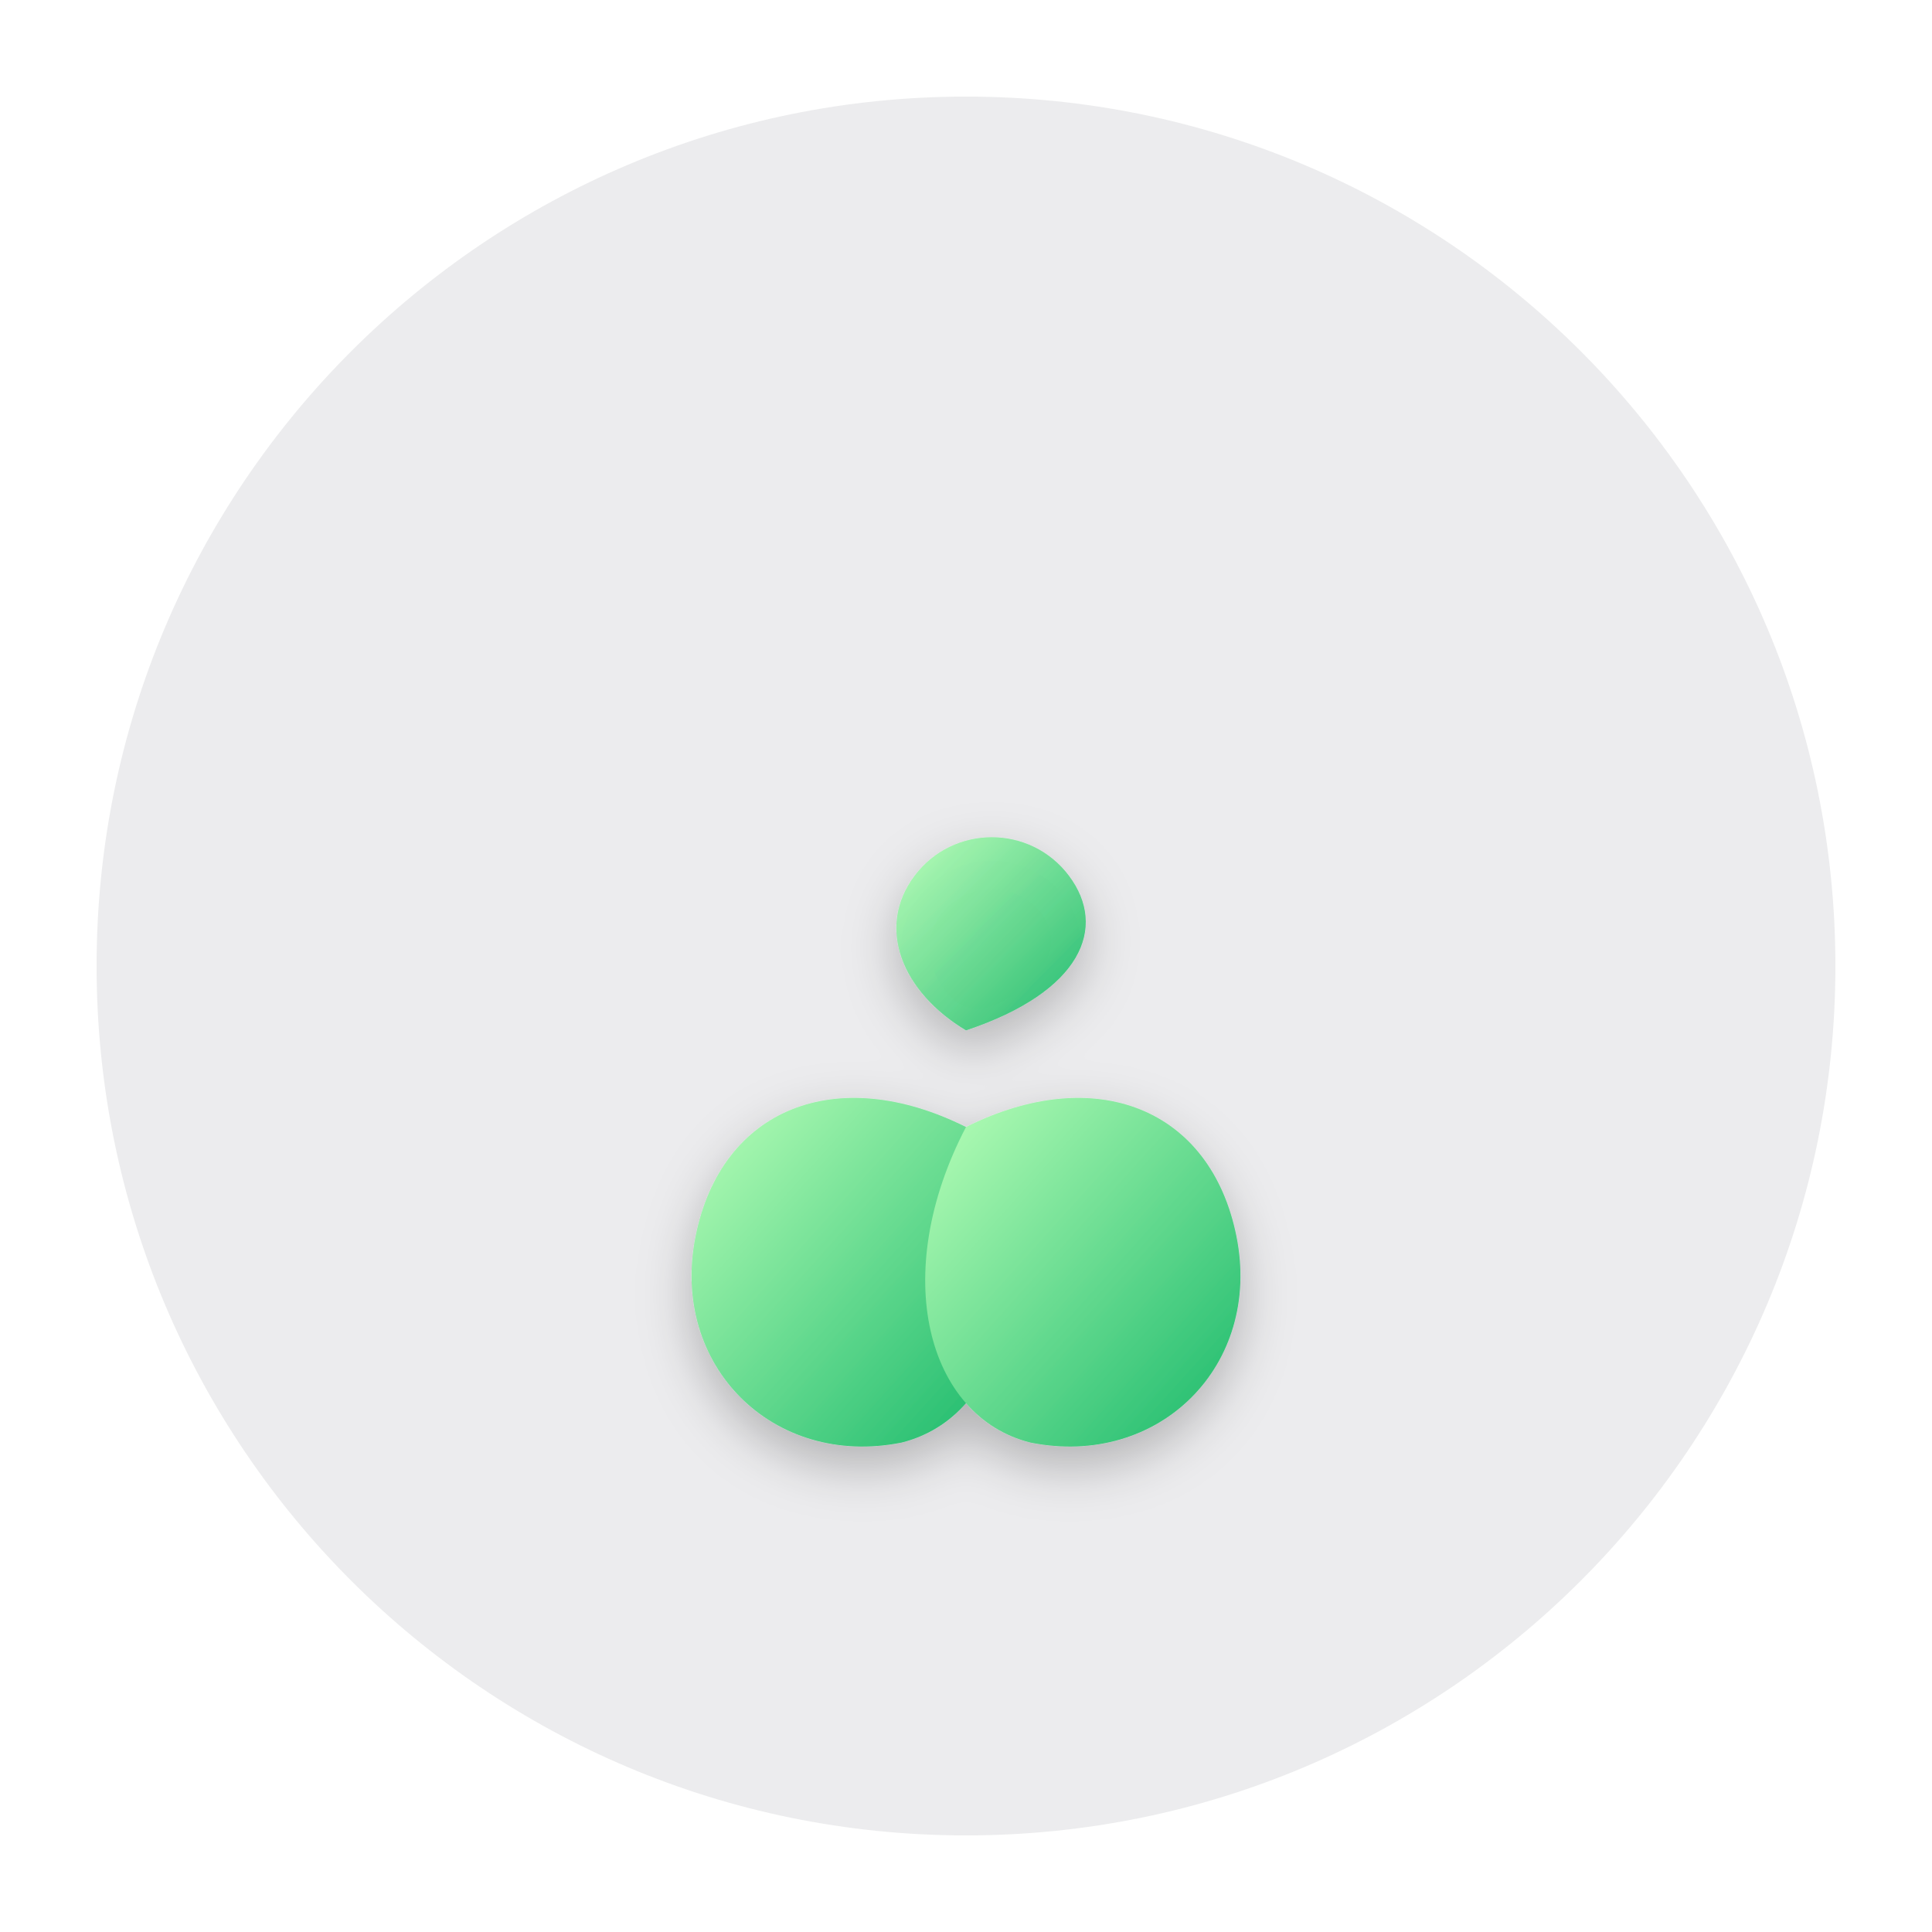
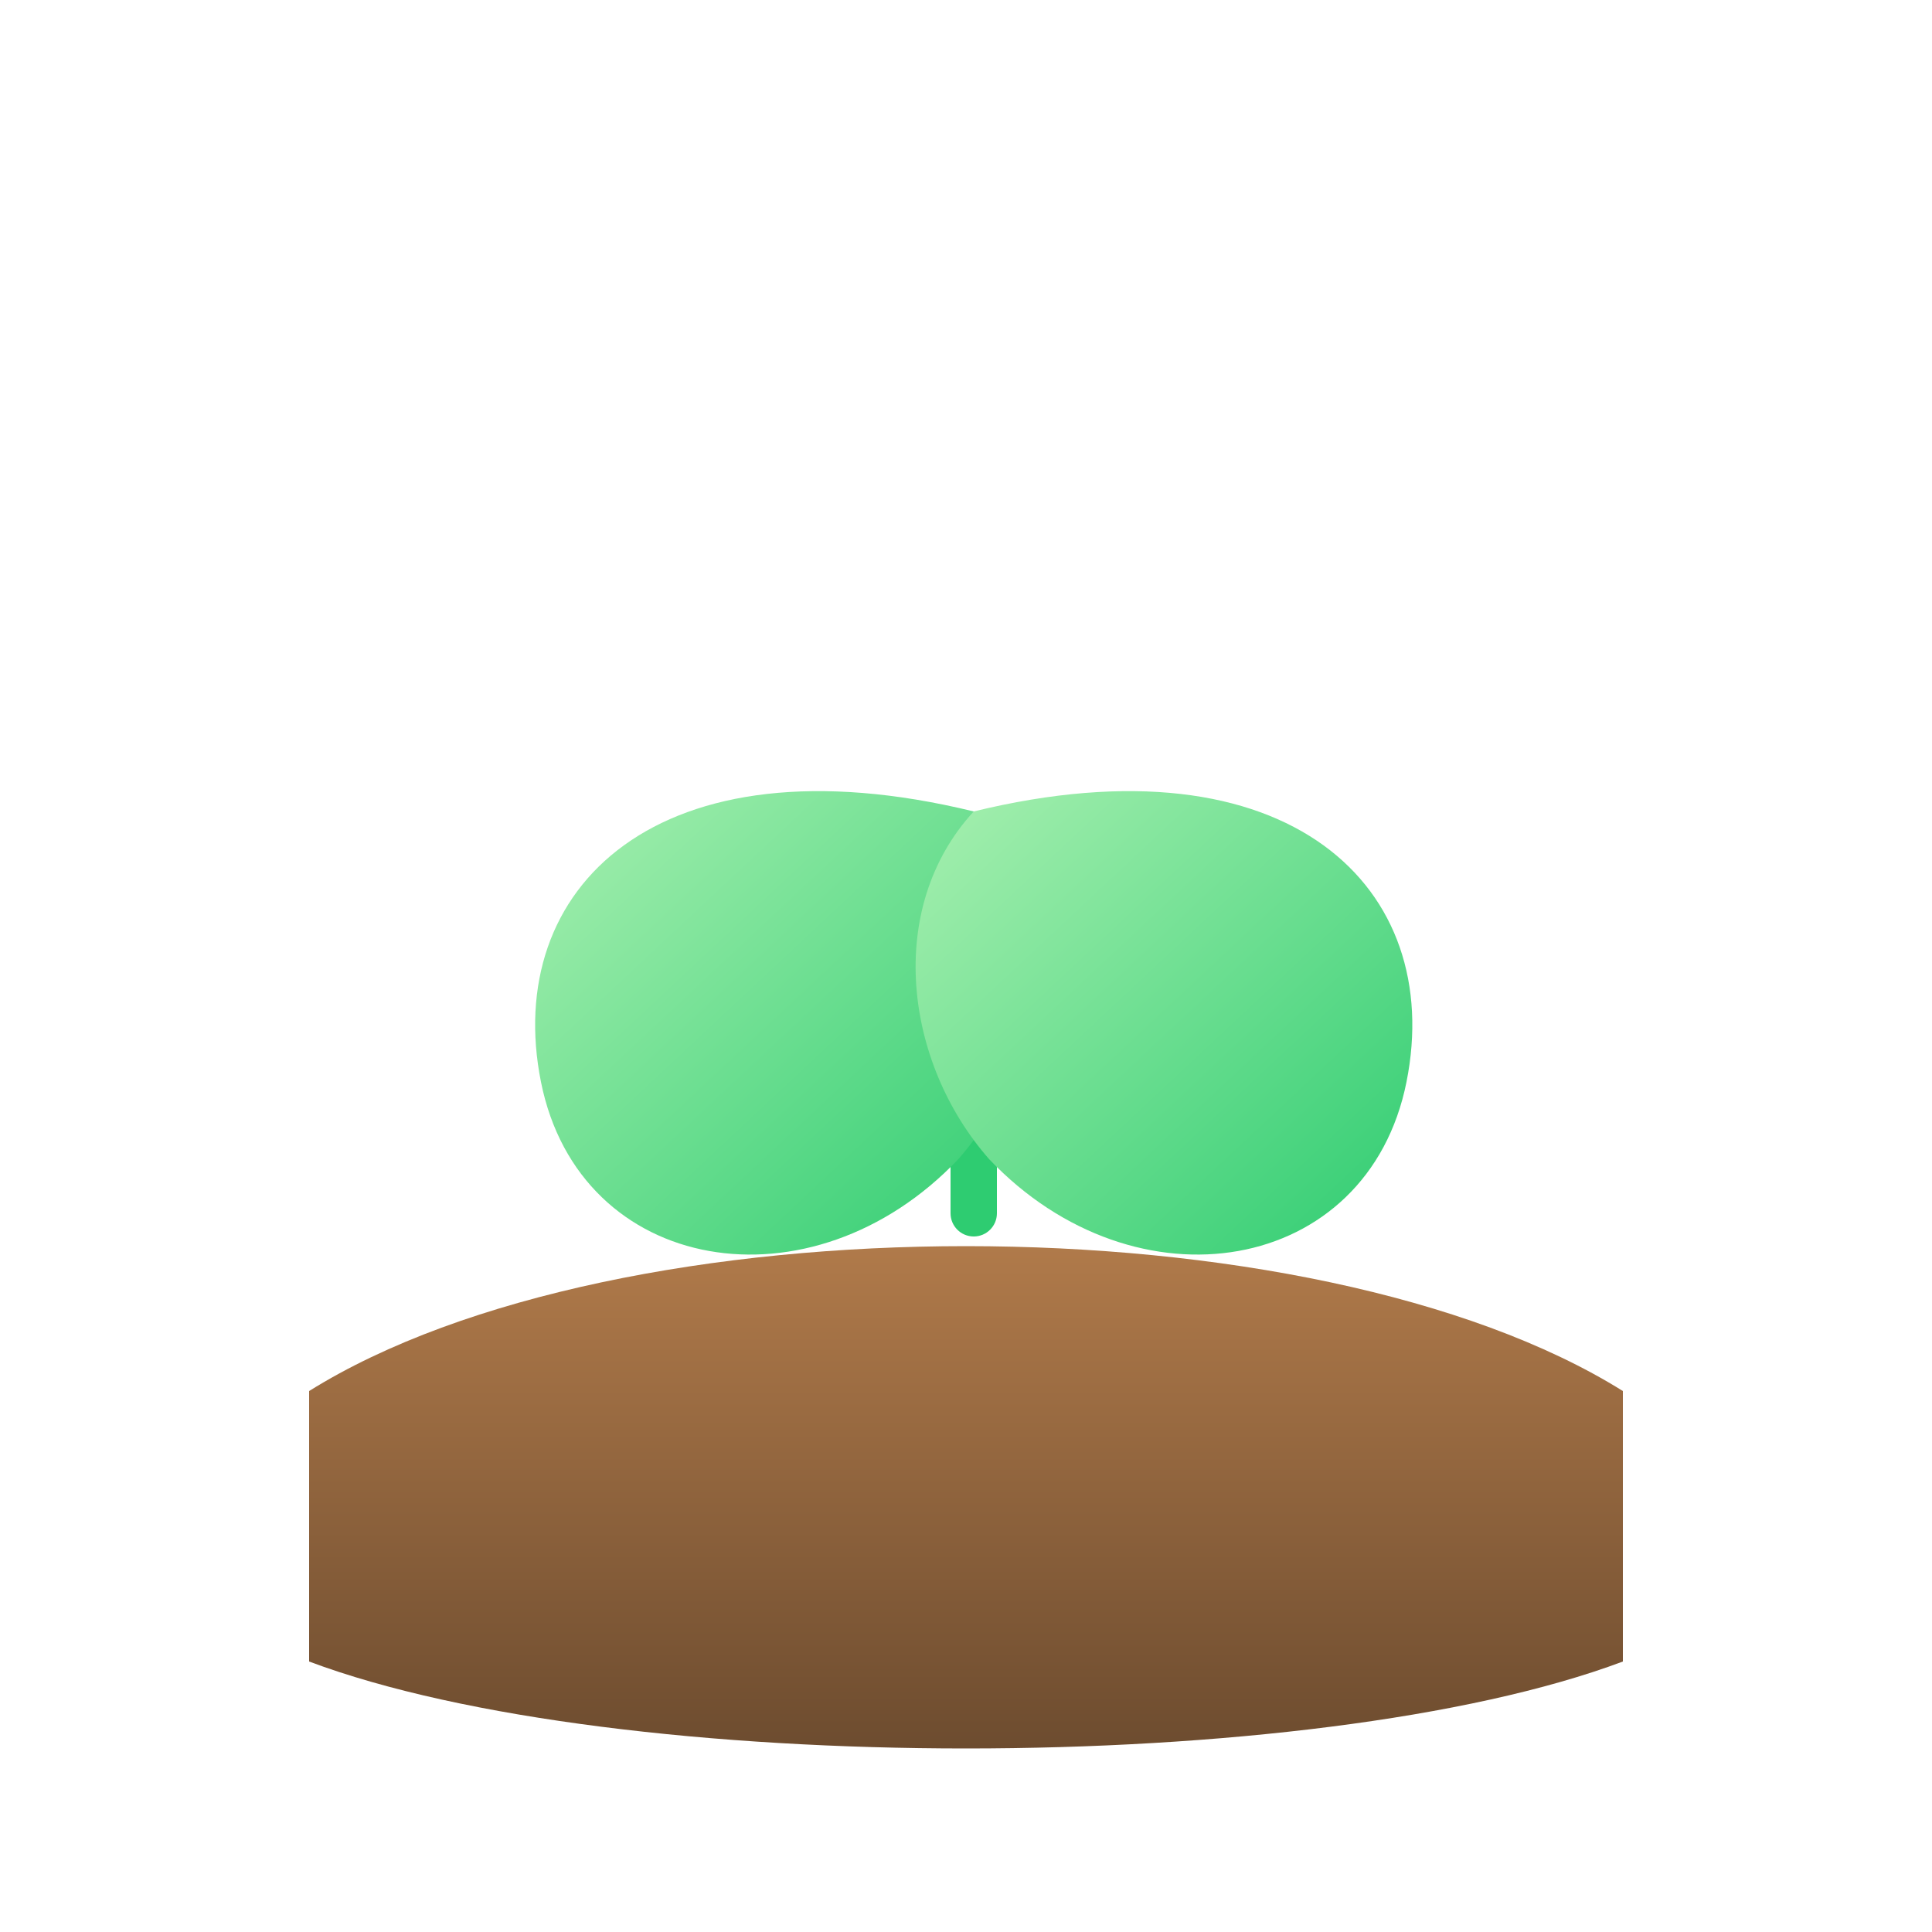
- <svg xmlns="http://www.w3.org/2000/svg" viewBox="0 0 300 300" width="300" height="300" aria-label="Minimal plant icon">
+ <svg xmlns="http://www.w3.org/2000/svg" viewBox="0 0 500 500" width="500" height="500" aria-label="Large plant with soil icon">
  <defs>
-     <linearGradient id="gLeaf" x1="0" y1="0" x2="1" y2="1">
-       <stop offset="0%" stop-color="#b9ffb8" />
-       <stop offset="100%" stop-color="#18b86a" />
+     <linearGradient id="leaf" x1="0" y1="0" x2="1" y2="1">
+       <stop offset="0%" stop-color="#A8F0B0" />
+       <stop offset="100%" stop-color="#2ECC71" />
    </linearGradient>
-     <linearGradient id="gStem" x1="0" y1="0" x2="0" y2="1">
-       <stop offset="0%" stop-color="#47e08c" />
-       <stop offset="100%" stop-color="#0f7b46" />
+     <linearGradient id="soil" x1="0" y1="0" x2="0" y2="1">
+       <stop offset="0%" stop-color="#B07A4A" />
+       <stop offset="100%" stop-color="#6D4C2F" />
    </linearGradient>
-     <filter id="soft" x="-20%" y="-20%" width="140%" height="140%">
-       <feGaussianBlur in="SourceAlpha" stdDeviation="4" result="b" />
-       <feOffset in="b" dx="0" dy="3" result="o" />
-       <feColorMatrix in="o" type="matrix" values="0 0 0 0 0                 0 0 0 0 0                 0 0 0 0 0                 0 0 0 .25 0" result="s" />
-       <feMerge>
-         <feMergeNode in="s" />
-         <feMergeNode in="SourceGraphic" />
-       </feMerge>
-     </filter>
-     <style>
-       @media (prefers-reduced-motion: reduce) { .sway { animation: none; } }
- 
-       .sway { transform-origin: 150px 230px; animation: sway 3.6s ease-in-out infinite; }
-       @keyframes sway { 0%,100%{ transform: rotate(-2.5deg); } 50%{ transform: rotate(2.5deg); } }
-     </style>
  </defs>
-   <circle cx="150" cy="150" r="135" fill="#0b1220" opacity="0.08" />
-   <g class="sway" filter="url(#soft)">
-     <path d="M150 230 C150 210, 150 190, 150 165" stroke="url(#gStem)" stroke-width="10" stroke-linecap="round" />
-     <path d="M150 175              C130 165, 112 172, 108 192              C104 212, 120 228, 140 224              C156 220, 162 198, 150 175Z" fill="url(#gLeaf)" />
-     <path d="M150 175              C170 165, 188 172, 192 192              C196 212, 180 228, 160 224              C144 220, 138 198, 150 175Z" fill="url(#gLeaf)" />
-     <path d="M150 160              C140 154, 136 144, 142 136              C148 128, 160 128, 166 136              C172 144, 168 154, 150 160Z" fill="url(#gLeaf)" opacity="0.95" />
-   </g>
+   <path d="     M80 360     C160 310, 340 310, 420 360     L420 430     C340 460, 160 460, 80 430Z" fill="url(#soil)" />
+   <rect x="246" y="210" width="12" height="110" rx="6" fill="#2ECC71" />
+   <path d="     M252 210     C170 190, 130 230, 140 280     C150 330, 210 340, 248 300     C270 275, 275 235, 252 210Z" fill="url(#leaf)" />
+   <path d="     M252 210     C334 190, 374 230, 364 280     C354 330, 294 340, 256 300     C234 275, 229 235, 252 210Z" fill="url(#leaf)" />
</svg>
